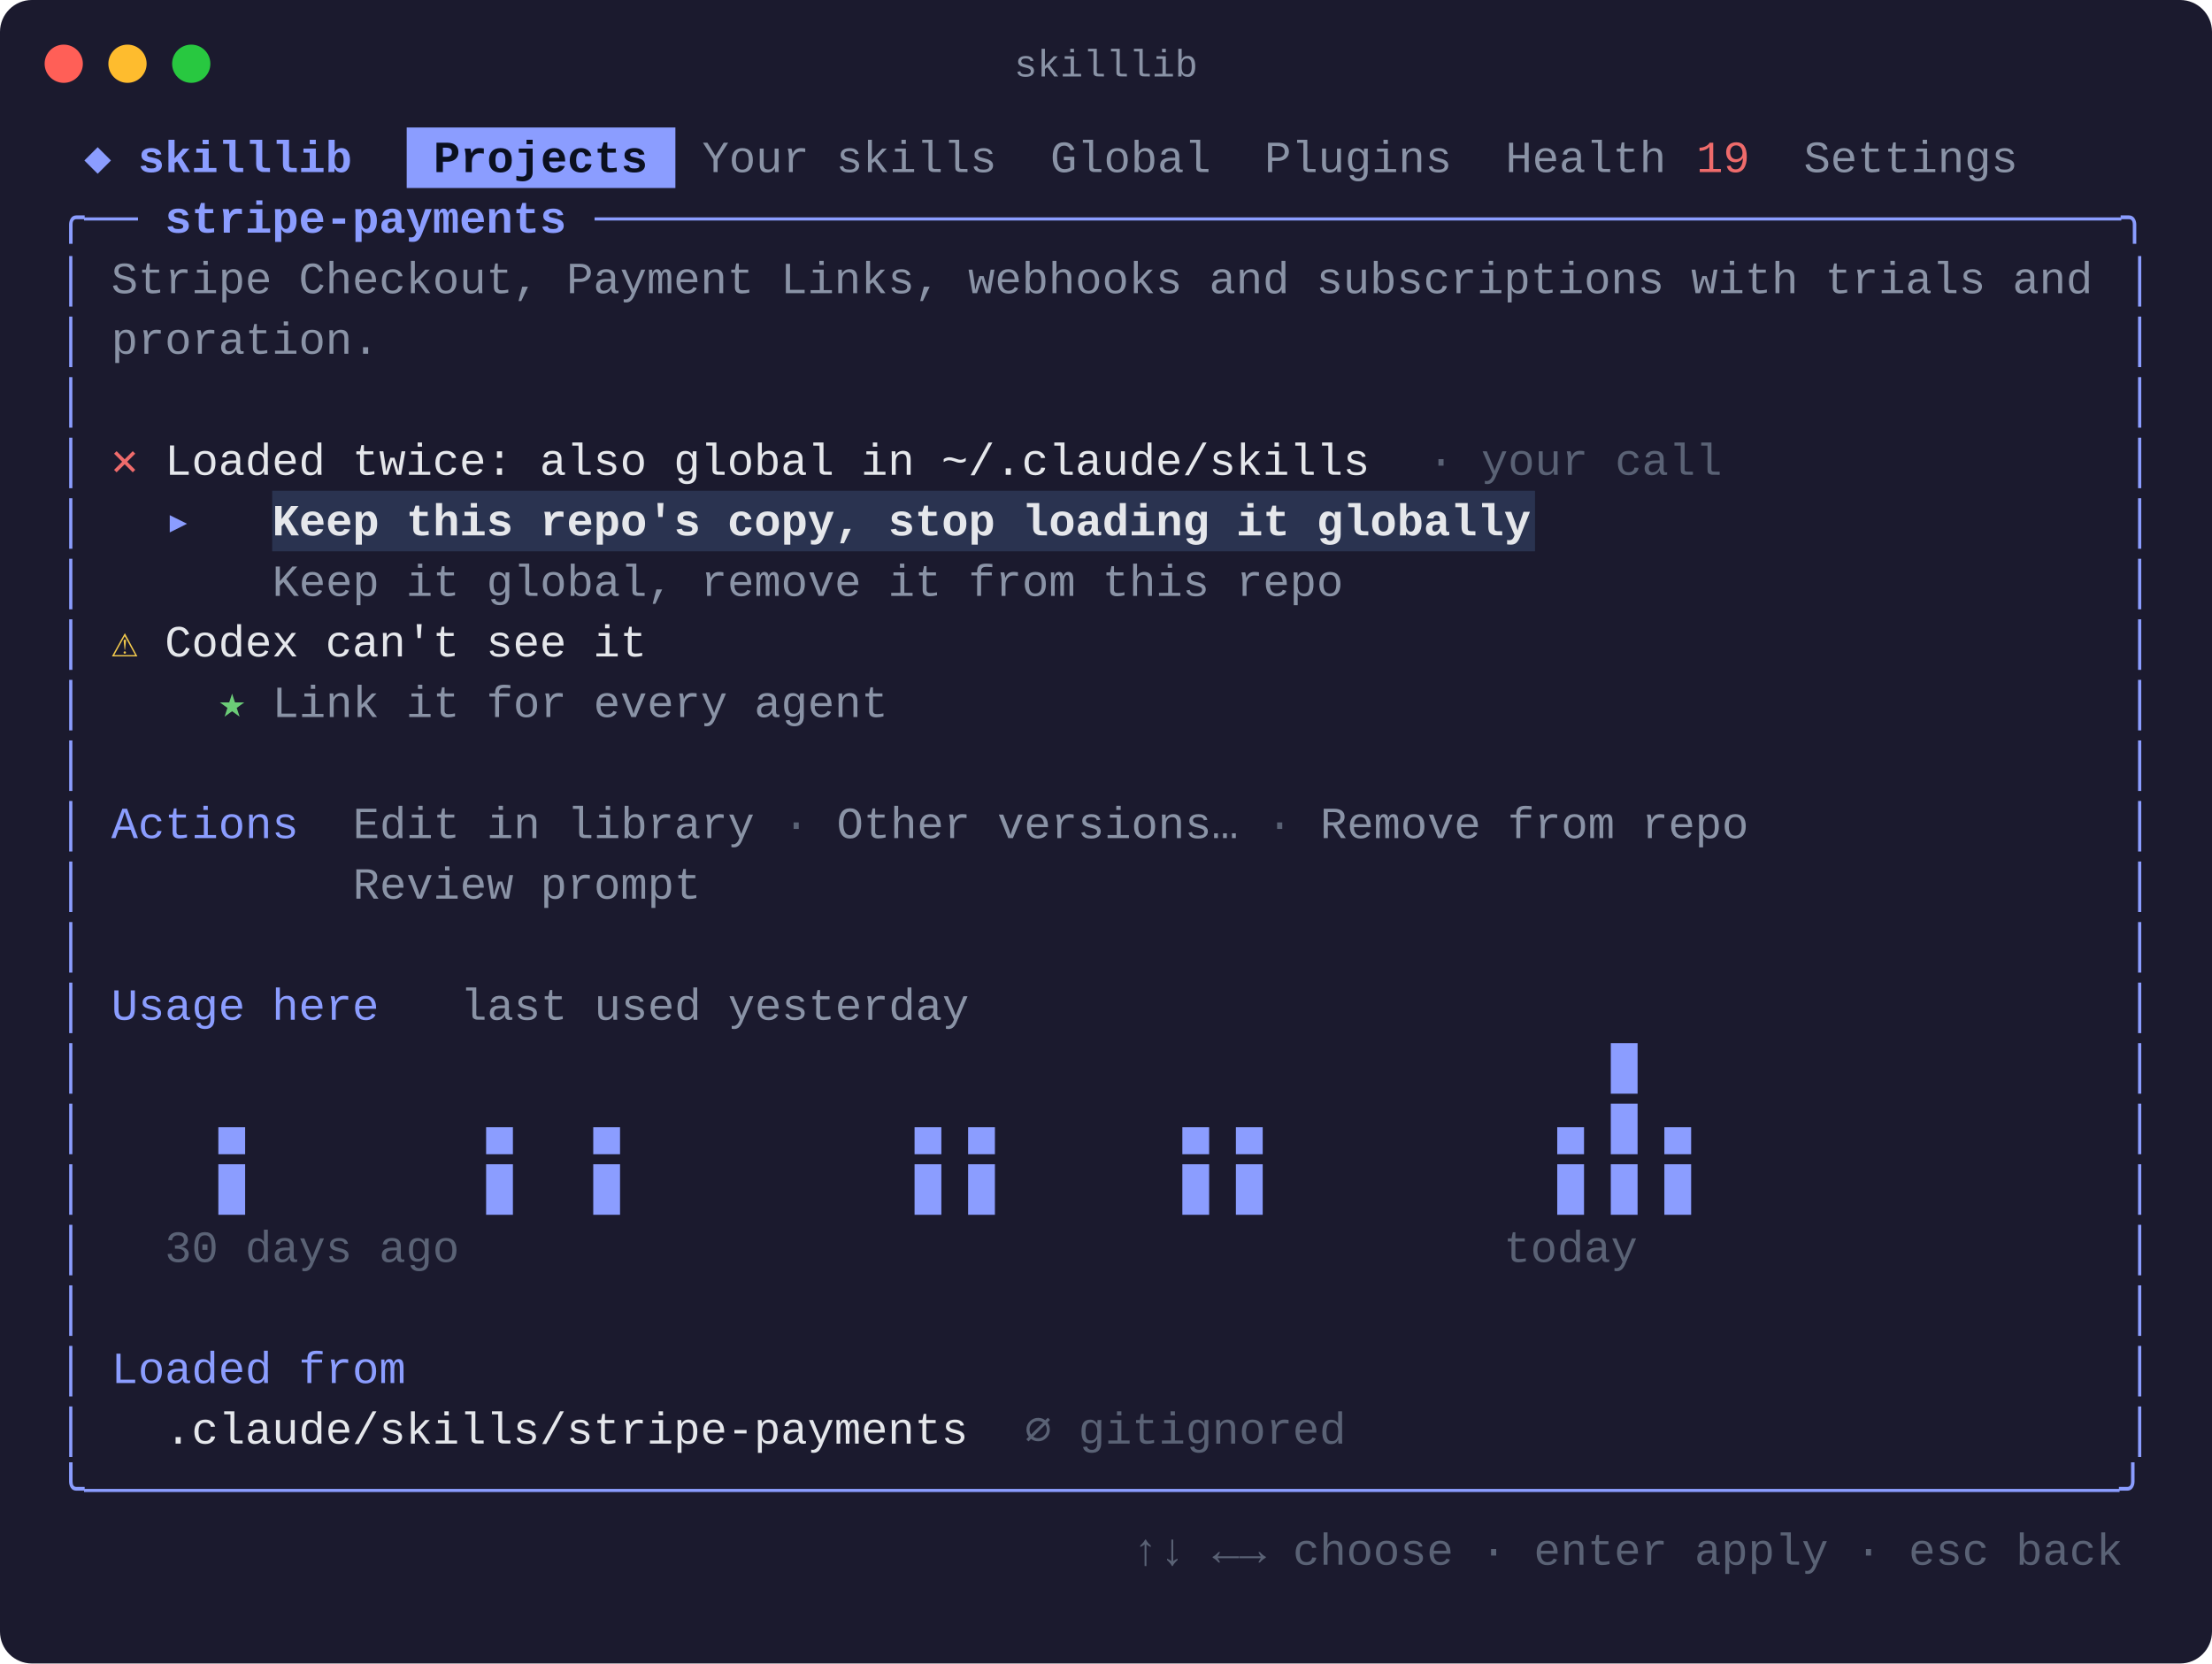
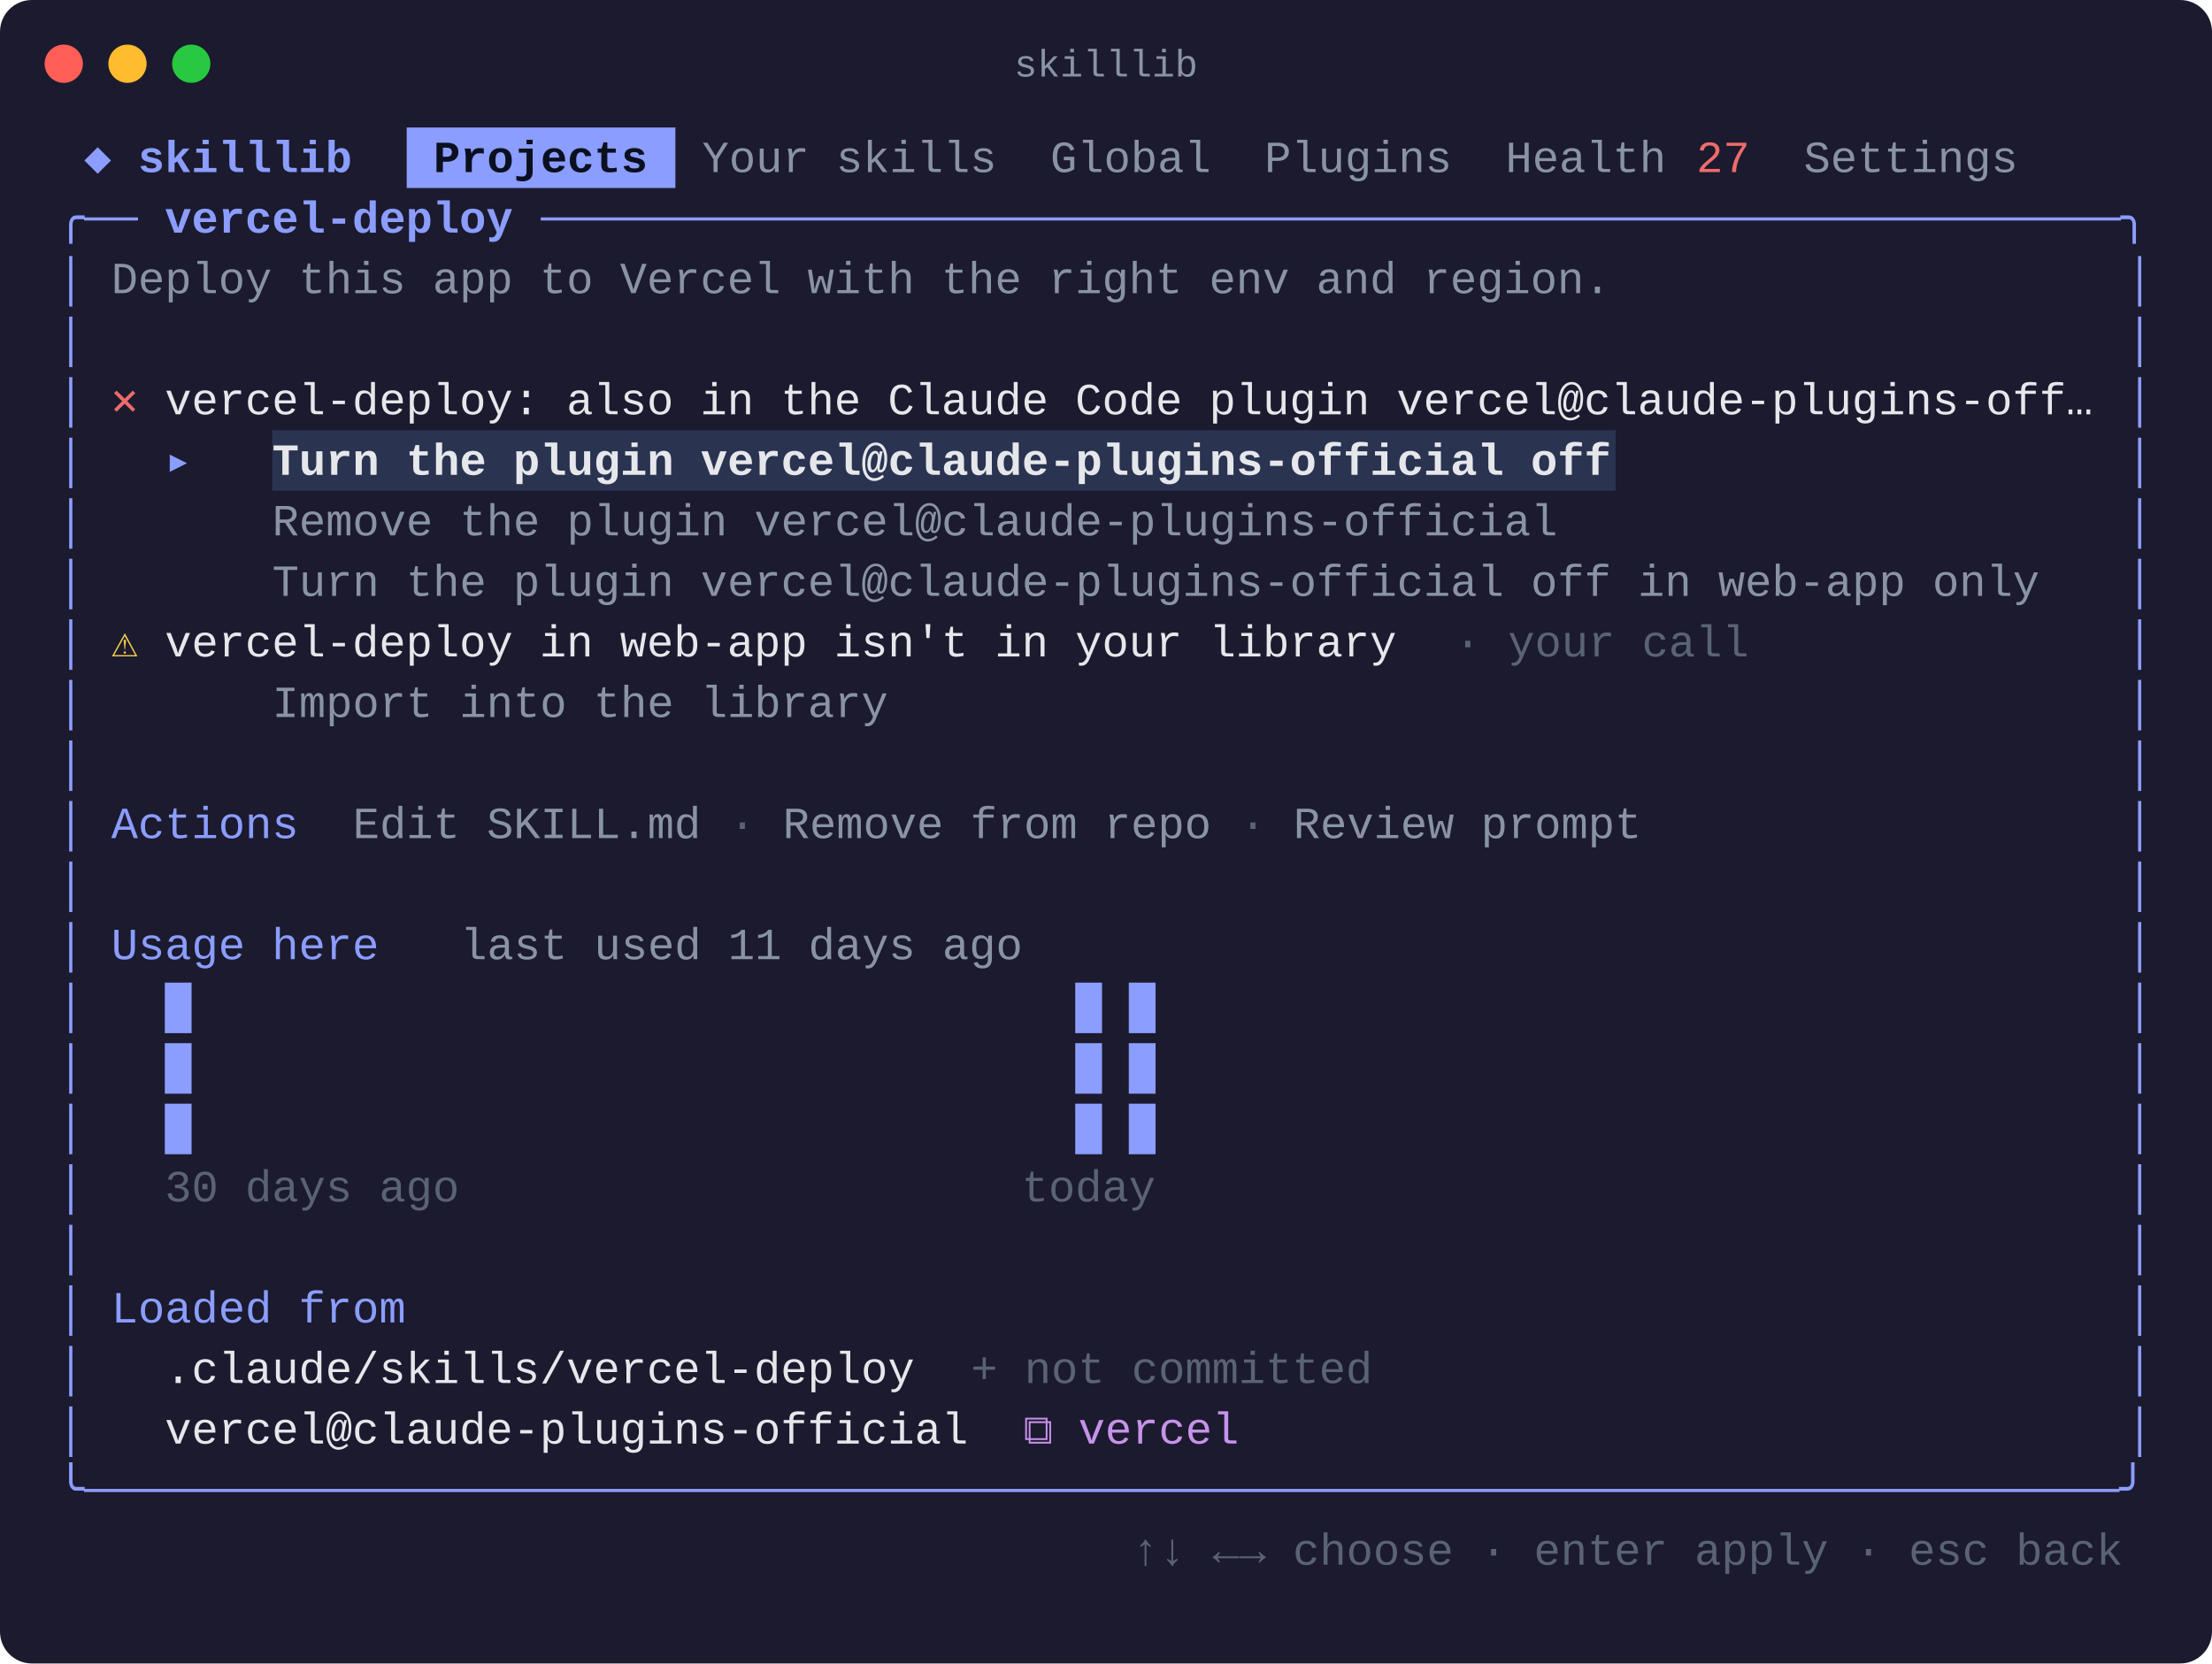
<svg xmlns="http://www.w3.org/2000/svg" width="694" height="522" viewBox="0 0 694 522" font-family="SFMono-Regular, Menlo, Consolas, 'Liberation Mono', monospace" font-size="14">
  <rect width="694" height="522" rx="10" fill="#1b1a2e" />
  <circle cx="20" cy="20" r="6" fill="#ff5f57" />
  <circle cx="40" cy="20" r="6" fill="#febc2e" />
  <circle cx="60" cy="20" r="6" fill="#28c840" />
  <text x="347" y="24" fill="#8a93a6" font-size="12" text-anchor="middle">skilllib</text>
  <text x="18.0" y="54.0" fill="#8b9dff" font-weight="bold" xml:space="preserve" textLength="109.6" lengthAdjust="spacingAndGlyphs"> ◆ skilllib  </text>
  <rect x="127.6" y="40.0" width="84.3" height="19" fill="#8b9dff" />
  <text x="127.6" y="54.0" fill="#0b1020" font-weight="bold" xml:space="preserve" textLength="84.3" lengthAdjust="spacingAndGlyphs"> Projects </text>
  <text x="211.9" y="54.0" fill="#8a93a6" xml:space="preserve" textLength="311.9" lengthAdjust="spacingAndGlyphs"> Your skills  Global  Plugins  Health</text>
-   <text x="523.8" y="54.0" fill="#ef6b6b" xml:space="preserve" textLength="25.3" lengthAdjust="spacingAndGlyphs"> 19</text>
+   <text x="523.8" y="54.0" fill="#ef6b6b" xml:space="preserve" textLength="25.3" lengthAdjust="spacingAndGlyphs"> 27</text>
  <text x="549.1" y="54.0" fill="#8a93a6" xml:space="preserve" textLength="92.7" lengthAdjust="spacingAndGlyphs">  Settings </text>
  <text x="18.0" y="73.0" fill="#8b9dff" xml:space="preserve" textLength="25.3" lengthAdjust="spacingAndGlyphs">╭──</text>
-   <text x="43.3" y="73.0" fill="#8b9dff" font-weight="bold" xml:space="preserve" textLength="143.3" lengthAdjust="spacingAndGlyphs"> stripe-payments </text>
-   <text x="186.6" y="73.0" fill="#8b9dff" xml:space="preserve" textLength="488.9" lengthAdjust="spacingAndGlyphs">─────────────────────────────────────────────────────────╮</text>
+   <text x="43.3" y="73.0" fill="#8b9dff" font-weight="bold" xml:space="preserve" textLength="126.4" lengthAdjust="spacingAndGlyphs"> vercel-deploy </text>
+   <text x="169.7" y="73.0" fill="#8b9dff" xml:space="preserve" textLength="505.8" lengthAdjust="spacingAndGlyphs">───────────────────────────────────────────────────────────╮</text>
  <text x="18.0" y="92.0" fill="#8b9dff" xml:space="preserve" textLength="8.4" lengthAdjust="spacingAndGlyphs">│</text>
-   <text x="34.9" y="92.0" fill="#8a93a6" xml:space="preserve" textLength="623.8" lengthAdjust="spacingAndGlyphs">Stripe Checkout, Payment Links, webhooks and subscriptions with trials and</text>
+   <text x="34.9" y="92.0" fill="#8a93a6" xml:space="preserve" textLength="472.1" lengthAdjust="spacingAndGlyphs">Deploy this app to Vercel with the right env and region.</text>
  <text x="667.1" y="92.0" fill="#8b9dff" xml:space="preserve" textLength="8.4" lengthAdjust="spacingAndGlyphs">│</text>
  <text x="18.0" y="111.0" fill="#8b9dff" xml:space="preserve" textLength="8.4" lengthAdjust="spacingAndGlyphs">│</text>
-   <text x="34.9" y="111.0" fill="#8a93a6" xml:space="preserve" textLength="84.3" lengthAdjust="spacingAndGlyphs">proration.</text>
  <text x="667.1" y="111.0" fill="#8b9dff" xml:space="preserve" textLength="8.4" lengthAdjust="spacingAndGlyphs">│</text>
  <text x="18.0" y="130.0" fill="#8b9dff" xml:space="preserve" textLength="8.4" lengthAdjust="spacingAndGlyphs">│</text>
+   <text x="34.9" y="130.0" fill="#ef6b6b" xml:space="preserve" textLength="16.9" lengthAdjust="spacingAndGlyphs">✕ </text>
+   <text x="51.7" y="130.0" fill="#e5e7eb" xml:space="preserve" textLength="607.0" lengthAdjust="spacingAndGlyphs">vercel-deploy: also in the Claude Code plugin vercel@claude-plugins-off…</text>
  <text x="667.1" y="130.0" fill="#8b9dff" xml:space="preserve" textLength="8.4" lengthAdjust="spacingAndGlyphs">│</text>
  <text x="18.0" y="149.0" fill="#8b9dff" xml:space="preserve" textLength="8.4" lengthAdjust="spacingAndGlyphs">│</text>
-   <text x="34.9" y="149.0" fill="#ef6b6b" xml:space="preserve" textLength="16.9" lengthAdjust="spacingAndGlyphs">✕ </text>
-   <text x="51.7" y="149.0" fill="#e5e7eb" xml:space="preserve" textLength="379.3" lengthAdjust="spacingAndGlyphs">Loaded twice: also global in ~/.claude/skills</text>
-   <text x="431.1" y="149.0" fill="#5a6275" xml:space="preserve" textLength="109.6" lengthAdjust="spacingAndGlyphs">  · your call</text>
+   <text x="34.9" y="149.0" fill="#8b9dff" xml:space="preserve" textLength="33.7" lengthAdjust="spacingAndGlyphs">  ▸ </text>
+   <rect x="85.4" y="135.0" width="421.5" height="19" fill="#2a3350" />
+   <text x="85.4" y="149.0" fill="#e5e7eb" font-weight="bold" xml:space="preserve" textLength="421.5" lengthAdjust="spacingAndGlyphs">Turn the plugin vercel@claude-plugins-official off</text>
  <text x="667.1" y="149.0" fill="#8b9dff" xml:space="preserve" textLength="8.4" lengthAdjust="spacingAndGlyphs">│</text>
  <text x="18.0" y="168.0" fill="#8b9dff" xml:space="preserve" textLength="8.4" lengthAdjust="spacingAndGlyphs">│</text>
-   <text x="34.9" y="168.0" fill="#8b9dff" xml:space="preserve" textLength="33.7" lengthAdjust="spacingAndGlyphs">  ▸ </text>
-   <rect x="85.4" y="154.0" width="396.2" height="19" fill="#2a3350" />
-   <text x="85.4" y="168.0" fill="#e5e7eb" font-weight="bold" xml:space="preserve" textLength="396.2" lengthAdjust="spacingAndGlyphs">Keep this repo's copy, stop loading it globally</text>
+   <text x="85.4" y="168.0" fill="#8a93a6" xml:space="preserve" textLength="404.6" lengthAdjust="spacingAndGlyphs">Remove the plugin vercel@claude-plugins-official</text>
  <text x="667.1" y="168.0" fill="#8b9dff" xml:space="preserve" textLength="8.4" lengthAdjust="spacingAndGlyphs">│</text>
  <text x="18.0" y="187.0" fill="#8b9dff" xml:space="preserve" textLength="8.4" lengthAdjust="spacingAndGlyphs">│</text>
-   <text x="85.4" y="187.0" fill="#8a93a6" xml:space="preserve" textLength="337.2" lengthAdjust="spacingAndGlyphs">Keep it global, remove it from this repo</text>
+   <text x="85.4" y="187.0" fill="#8a93a6" xml:space="preserve" textLength="556.4" lengthAdjust="spacingAndGlyphs">Turn the plugin vercel@claude-plugins-official off in web-app only</text>
  <text x="667.1" y="187.0" fill="#8b9dff" xml:space="preserve" textLength="8.4" lengthAdjust="spacingAndGlyphs">│</text>
  <text x="18.0" y="206.0" fill="#8b9dff" xml:space="preserve" textLength="8.4" lengthAdjust="spacingAndGlyphs">│</text>
  <text x="34.9" y="206.0" fill="#f2c94c" xml:space="preserve" textLength="16.9" lengthAdjust="spacingAndGlyphs">⚠ </text>
-   <text x="51.7" y="206.0" fill="#e5e7eb" xml:space="preserve" textLength="151.7" lengthAdjust="spacingAndGlyphs">Codex can't see it</text>
+   <text x="51.7" y="206.0" fill="#e5e7eb" xml:space="preserve" textLength="387.8" lengthAdjust="spacingAndGlyphs">vercel-deploy in web-app isn't in your library</text>
+   <text x="439.5" y="206.0" fill="#5a6275" xml:space="preserve" textLength="109.6" lengthAdjust="spacingAndGlyphs">  · your call</text>
  <text x="667.1" y="206.0" fill="#8b9dff" xml:space="preserve" textLength="8.4" lengthAdjust="spacingAndGlyphs">│</text>
  <text x="18.0" y="225.0" fill="#8b9dff" xml:space="preserve" textLength="8.4" lengthAdjust="spacingAndGlyphs">│</text>
-   <text x="68.6" y="225.0" fill="#6bcb77" xml:space="preserve" textLength="16.9" lengthAdjust="spacingAndGlyphs">★ </text>
-   <text x="85.4" y="225.0" fill="#8a93a6" xml:space="preserve" textLength="193.9" lengthAdjust="spacingAndGlyphs">Link it for every agent</text>
+   <text x="85.4" y="225.0" fill="#8a93a6" xml:space="preserve" textLength="193.9" lengthAdjust="spacingAndGlyphs">Import into the library</text>
  <text x="667.1" y="225.0" fill="#8b9dff" xml:space="preserve" textLength="8.4" lengthAdjust="spacingAndGlyphs">│</text>
  <text x="18.0" y="244.0" fill="#8b9dff" xml:space="preserve" textLength="8.4" lengthAdjust="spacingAndGlyphs">│</text>
  <text x="667.1" y="244.0" fill="#8b9dff" xml:space="preserve" textLength="8.4" lengthAdjust="spacingAndGlyphs">│</text>
  <text x="18.0" y="263.0" fill="#8b9dff" xml:space="preserve" textLength="8.4" lengthAdjust="spacingAndGlyphs">│</text>
  <text x="34.9" y="263.0" fill="#8b9dff" xml:space="preserve" textLength="75.9" lengthAdjust="spacingAndGlyphs">Actions  </text>
-   <text x="110.7" y="263.0" fill="#8a93a6" xml:space="preserve" textLength="126.4" lengthAdjust="spacingAndGlyphs">Edit in library</text>
-   <text x="237.2" y="263.0" fill="#5a6275" xml:space="preserve" textLength="25.3" lengthAdjust="spacingAndGlyphs"> · </text>
-   <text x="262.5" y="263.0" fill="#8a93a6" xml:space="preserve" textLength="126.4" lengthAdjust="spacingAndGlyphs">Other versions…</text>
-   <text x="388.9" y="263.0" fill="#5a6275" xml:space="preserve" textLength="25.3" lengthAdjust="spacingAndGlyphs"> · </text>
-   <text x="414.2" y="263.0" fill="#8a93a6" xml:space="preserve" textLength="134.9" lengthAdjust="spacingAndGlyphs">Remove from repo</text>
+   <text x="110.7" y="263.0" fill="#8a93a6" xml:space="preserve" textLength="109.6" lengthAdjust="spacingAndGlyphs">Edit SKILL.md</text>
+   <text x="220.3" y="263.0" fill="#5a6275" xml:space="preserve" textLength="25.3" lengthAdjust="spacingAndGlyphs"> · </text>
+   <text x="245.6" y="263.0" fill="#8a93a6" xml:space="preserve" textLength="134.9" lengthAdjust="spacingAndGlyphs">Remove from repo</text>
+   <text x="380.5" y="263.0" fill="#5a6275" xml:space="preserve" textLength="25.3" lengthAdjust="spacingAndGlyphs"> · </text>
+   <text x="405.8" y="263.0" fill="#8a93a6" xml:space="preserve" textLength="109.6" lengthAdjust="spacingAndGlyphs">Review prompt</text>
  <text x="667.1" y="263.0" fill="#8b9dff" xml:space="preserve" textLength="8.4" lengthAdjust="spacingAndGlyphs">│</text>
  <text x="18.0" y="282.0" fill="#8b9dff" xml:space="preserve" textLength="8.4" lengthAdjust="spacingAndGlyphs">│</text>
-   <text x="110.7" y="282.0" fill="#8a93a6" xml:space="preserve" textLength="109.6" lengthAdjust="spacingAndGlyphs">Review prompt</text>
  <text x="667.1" y="282.0" fill="#8b9dff" xml:space="preserve" textLength="8.4" lengthAdjust="spacingAndGlyphs">│</text>
  <text x="18.0" y="301.0" fill="#8b9dff" xml:space="preserve" textLength="8.4" lengthAdjust="spacingAndGlyphs">│</text>
+   <text x="34.9" y="301.0" fill="#8b9dff" xml:space="preserve" textLength="84.3" lengthAdjust="spacingAndGlyphs">Usage here</text>
+   <text x="119.2" y="301.0" fill="#8a93a6" xml:space="preserve" textLength="202.3" lengthAdjust="spacingAndGlyphs">   last used 11 days ago</text>
  <text x="667.1" y="301.0" fill="#8b9dff" xml:space="preserve" textLength="8.4" lengthAdjust="spacingAndGlyphs">│</text>
  <text x="18.0" y="320.0" fill="#8b9dff" xml:space="preserve" textLength="8.4" lengthAdjust="spacingAndGlyphs">│</text>
-   <text x="34.9" y="320.0" fill="#8b9dff" xml:space="preserve" textLength="84.3" lengthAdjust="spacingAndGlyphs">Usage here</text>
-   <text x="119.2" y="320.0" fill="#8a93a6" xml:space="preserve" textLength="185.5" lengthAdjust="spacingAndGlyphs">   last used yesterday</text>
+   <text x="34.9" y="320.0" fill="#8b9dff" xml:space="preserve" textLength="522.7" lengthAdjust="spacingAndGlyphs">  █                                 █ █                       </text>
  <text x="667.1" y="320.0" fill="#8b9dff" xml:space="preserve" textLength="8.4" lengthAdjust="spacingAndGlyphs">│</text>
  <text x="18.0" y="339.0" fill="#8b9dff" xml:space="preserve" textLength="8.4" lengthAdjust="spacingAndGlyphs">│</text>
-   <text x="34.9" y="339.0" fill="#8b9dff" xml:space="preserve" textLength="522.7" lengthAdjust="spacingAndGlyphs">                                                        █     </text>
+   <text x="34.9" y="339.0" fill="#8b9dff" xml:space="preserve" textLength="522.7" lengthAdjust="spacingAndGlyphs">  █                                 █ █                       </text>
  <text x="667.1" y="339.0" fill="#8b9dff" xml:space="preserve" textLength="8.4" lengthAdjust="spacingAndGlyphs">│</text>
  <text x="18.0" y="358.0" fill="#8b9dff" xml:space="preserve" textLength="8.4" lengthAdjust="spacingAndGlyphs">│</text>
-   <text x="34.9" y="358.0" fill="#8b9dff" xml:space="preserve" textLength="522.7" lengthAdjust="spacingAndGlyphs">    ▄         ▄   ▄           ▄ ▄       ▄ ▄           ▄ █ ▄   </text>
+   <text x="34.9" y="358.0" fill="#8b9dff" xml:space="preserve" textLength="522.7" lengthAdjust="spacingAndGlyphs">  █                                 █ █                       </text>
  <text x="667.1" y="358.0" fill="#8b9dff" xml:space="preserve" textLength="8.4" lengthAdjust="spacingAndGlyphs">│</text>
  <text x="18.0" y="377.0" fill="#8b9dff" xml:space="preserve" textLength="8.4" lengthAdjust="spacingAndGlyphs">│</text>
-   <text x="34.9" y="377.0" fill="#8b9dff" xml:space="preserve" textLength="522.7" lengthAdjust="spacingAndGlyphs">    █         █   █           █ █       █ █           █ █ █   </text>
+   <text x="34.9" y="377.0" fill="#5a6275" xml:space="preserve" textLength="328.8" lengthAdjust="spacingAndGlyphs">  30 days ago                     today</text>
  <text x="667.1" y="377.0" fill="#8b9dff" xml:space="preserve" textLength="8.4" lengthAdjust="spacingAndGlyphs">│</text>
  <text x="18.0" y="396.0" fill="#8b9dff" xml:space="preserve" textLength="8.4" lengthAdjust="spacingAndGlyphs">│</text>
-   <text x="34.9" y="396.0" fill="#5a6275" xml:space="preserve" textLength="480.5" lengthAdjust="spacingAndGlyphs">  30 days ago                                       today</text>
  <text x="667.1" y="396.0" fill="#8b9dff" xml:space="preserve" textLength="8.4" lengthAdjust="spacingAndGlyphs">│</text>
  <text x="18.0" y="415.0" fill="#8b9dff" xml:space="preserve" textLength="8.4" lengthAdjust="spacingAndGlyphs">│</text>
+   <text x="34.9" y="415.0" fill="#8b9dff" xml:space="preserve" textLength="92.7" lengthAdjust="spacingAndGlyphs">Loaded from</text>
  <text x="667.1" y="415.0" fill="#8b9dff" xml:space="preserve" textLength="8.4" lengthAdjust="spacingAndGlyphs">│</text>
  <text x="18.0" y="434.0" fill="#8b9dff" xml:space="preserve" textLength="8.4" lengthAdjust="spacingAndGlyphs">│</text>
-   <text x="34.9" y="434.0" fill="#8b9dff" xml:space="preserve" textLength="92.7" lengthAdjust="spacingAndGlyphs">Loaded from</text>
+   <text x="51.7" y="434.0" fill="#e5e7eb" xml:space="preserve" textLength="252.9" lengthAdjust="spacingAndGlyphs">.claude/skills/vercel-deploy  </text>
+   <text x="304.6" y="434.0" fill="#5a6275" xml:space="preserve" textLength="126.4" lengthAdjust="spacingAndGlyphs">+ not committed</text>
  <text x="667.1" y="434.0" fill="#8b9dff" xml:space="preserve" textLength="8.4" lengthAdjust="spacingAndGlyphs">│</text>
  <text x="18.0" y="453.0" fill="#8b9dff" xml:space="preserve" textLength="8.4" lengthAdjust="spacingAndGlyphs">│</text>
-   <text x="51.7" y="453.0" fill="#e5e7eb" xml:space="preserve" textLength="269.8" lengthAdjust="spacingAndGlyphs">.claude/skills/stripe-payments  </text>
-   <text x="321.5" y="453.0" fill="#5a6275" xml:space="preserve" textLength="101.2" lengthAdjust="spacingAndGlyphs">∅ gitignored</text>
+   <text x="51.7" y="453.0" fill="#e5e7eb" xml:space="preserve" textLength="269.8" lengthAdjust="spacingAndGlyphs">vercel@claude-plugins-official  </text>
+   <text x="321.5" y="453.0" fill="#c792ea" xml:space="preserve" textLength="84.3" lengthAdjust="spacingAndGlyphs">⧉ vercel  </text>
  <text x="667.1" y="453.0" fill="#8b9dff" xml:space="preserve" textLength="8.4" lengthAdjust="spacingAndGlyphs">│</text>
  <text x="18.0" y="472.0" fill="#8b9dff" xml:space="preserve" textLength="657.5" lengthAdjust="spacingAndGlyphs">╰────────────────────────────────────────────────────────────────────────────╯</text>
  <text x="355.2" y="491.0" fill="#5a6275" xml:space="preserve" textLength="320.3" lengthAdjust="spacingAndGlyphs">↑↓ ←→ choose · enter apply · esc back </text>
</svg>
